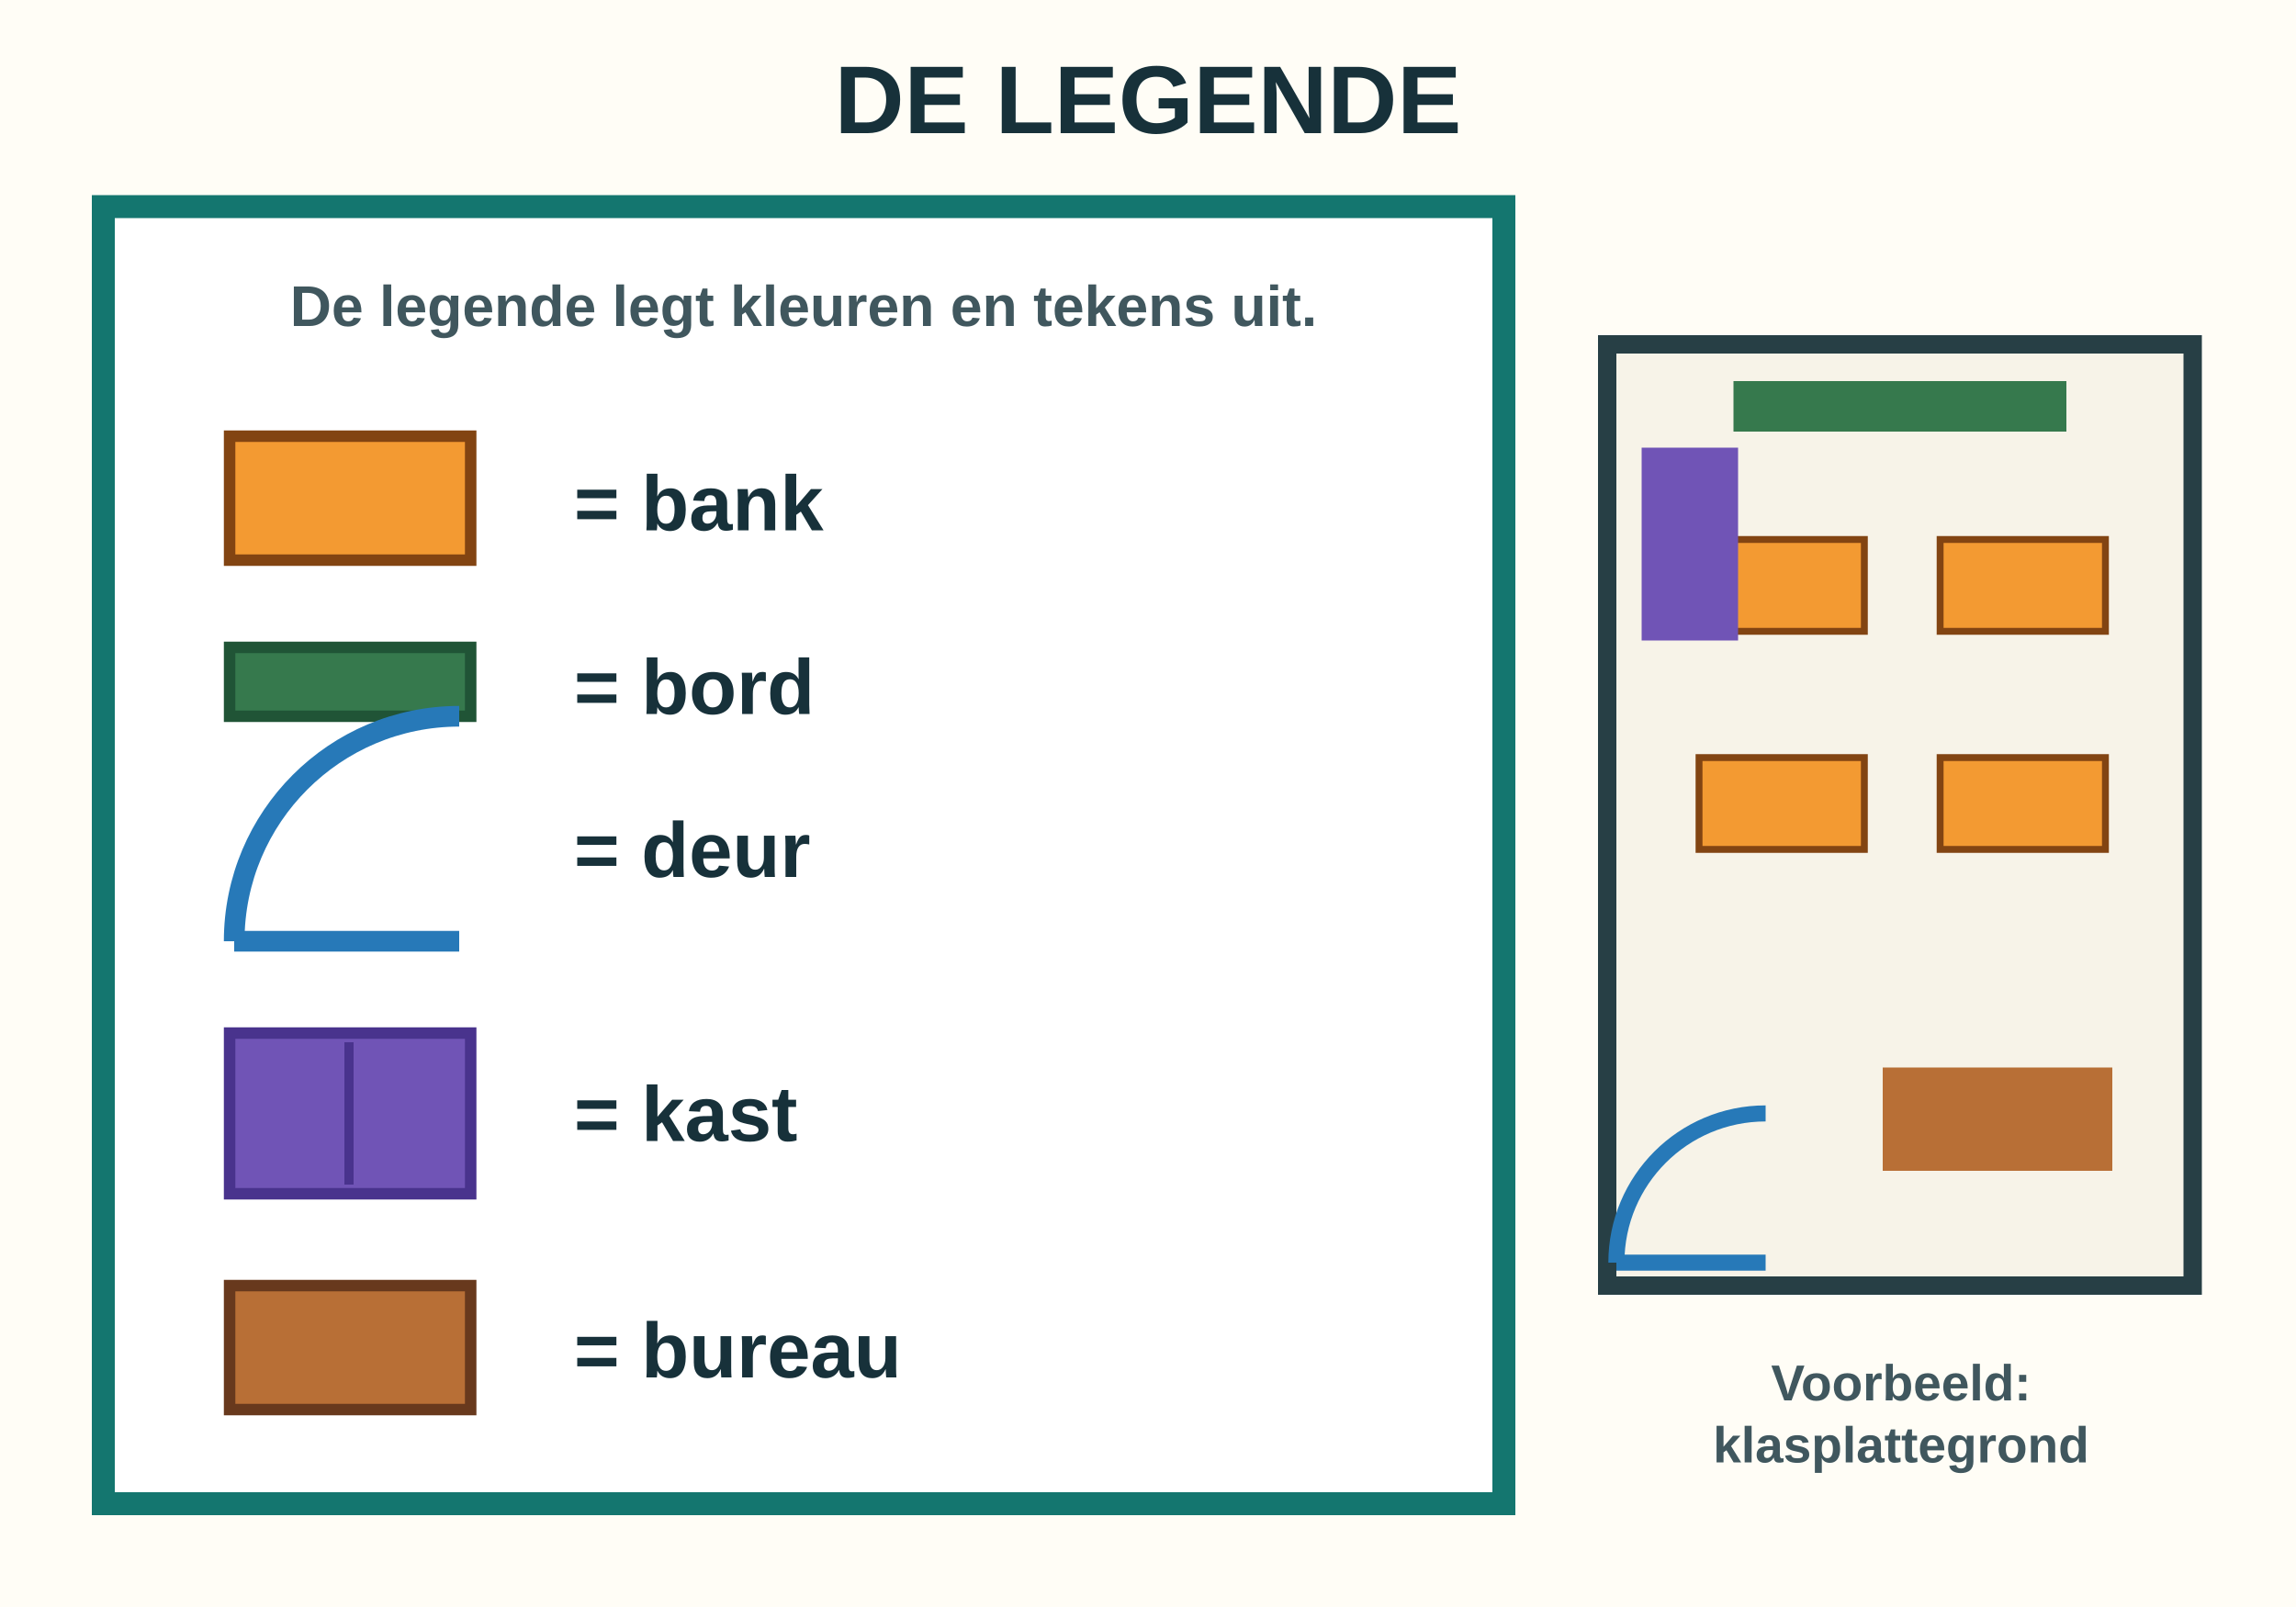
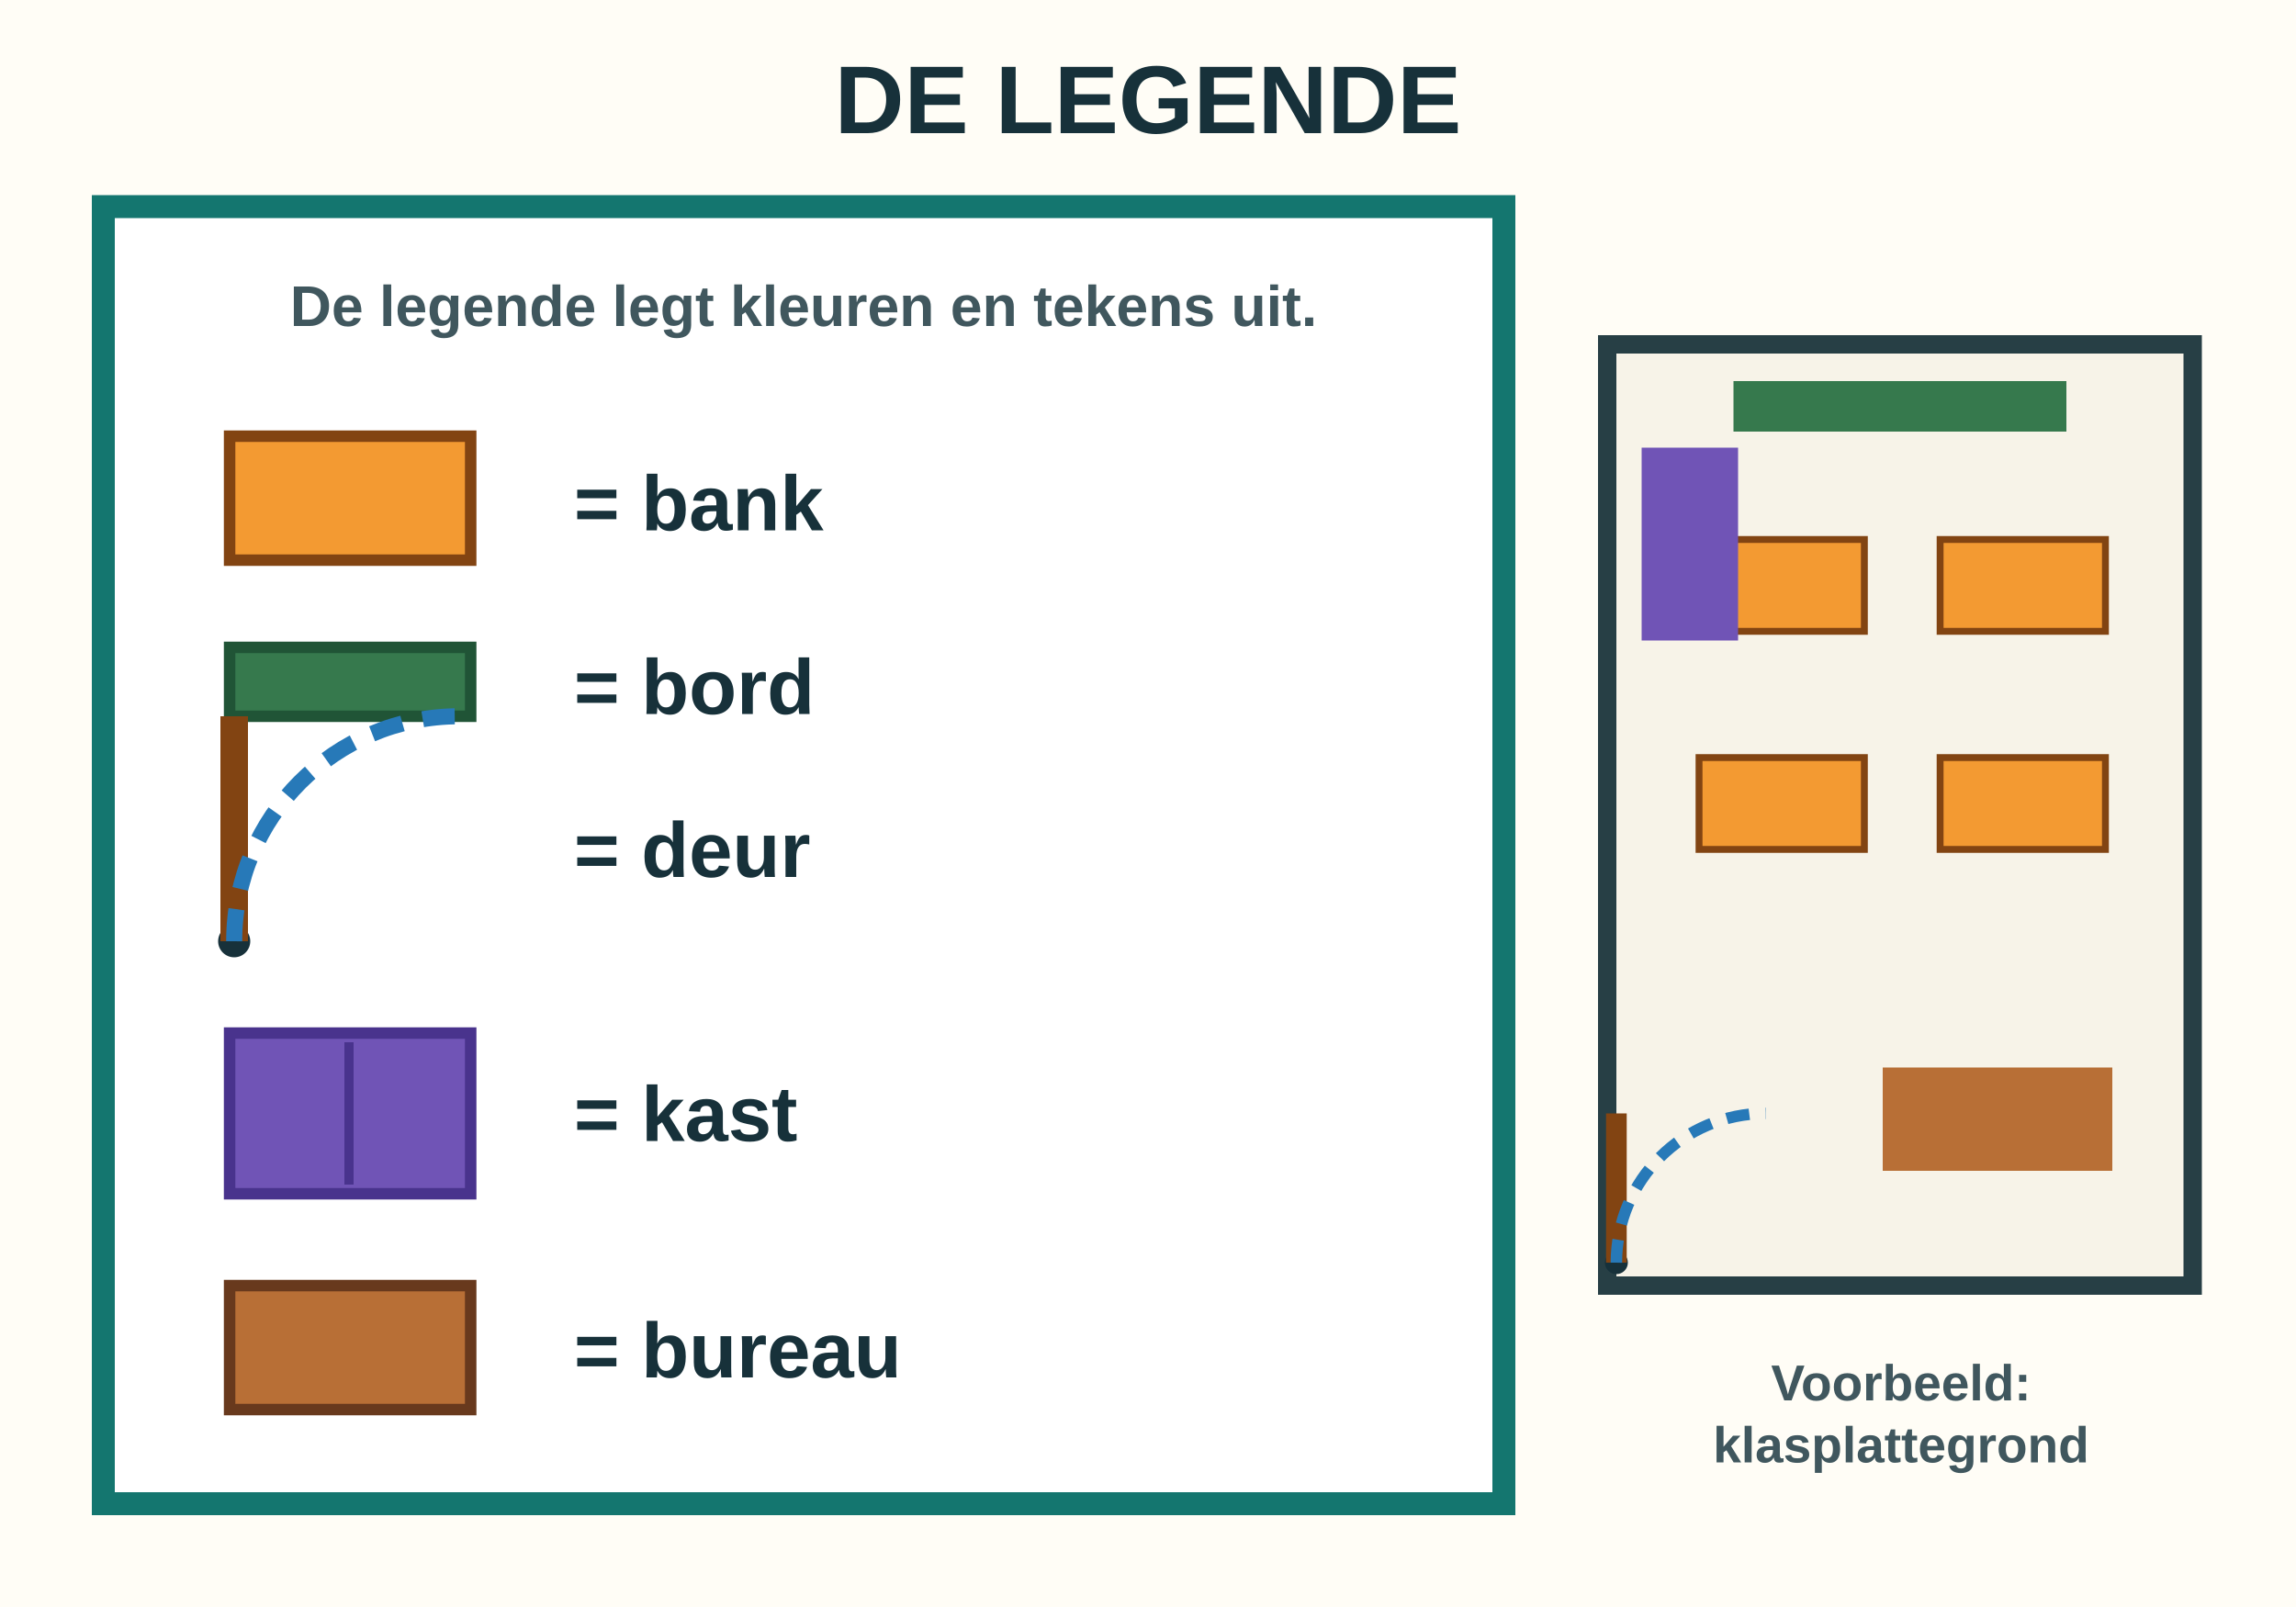
- <svg xmlns="http://www.w3.org/2000/svg" viewBox="0 0 1000 700" role="img" aria-labelledby="title desc">
+ <svg xmlns="http://www.w3.org/2000/svg" viewBox="0 0 1000 700" role="img" aria-label="Duidelijke legende bij een klasplattegrond">
  <rect width="1000" height="700" fill="#fffdf6" />
  <text x="500" y="58" text-anchor="middle" font-family="Arial" font-size="42" font-weight="900" fill="#17313a">DE LEGENDE</text>
  <rect x="45" y="90" width="610" height="565" fill="#fff" stroke="#14766f" stroke-width="10" />
  <text x="350" y="142" text-anchor="middle" font-family="Arial" font-size="25" font-weight="700" fill="#40575e">De legende legt kleuren en tekens uit.</text>
  <g font-family="Arial" font-size="34" font-weight="800" fill="#17313a">
    <rect x="100" y="190" width="105" height="54" fill="#f39a32" stroke="#824412" stroke-width="5" />
    <text x="250" y="231">= bank</text>
    <rect x="100" y="282" width="105" height="30" fill="#36794d" stroke="#205436" stroke-width="5" />
    <text x="250" y="311">= bord</text>
-     <path d="M102 410h98M102 410A98 98 0 0 1 200 312" fill="none" stroke="#2779b8" stroke-width="9" />
+     <circle cx="102" cy="410" r="7" fill="#17313a" />
+     <path d="M102 410V312" stroke="#824412" stroke-width="12" />
+     <path d="M102 410A98 98 0 0 1 200 312" fill="none" stroke="#2779b8" stroke-width="7" stroke-dasharray="14 9" />
    <text x="250" y="382">= deur</text>
    <rect x="100" y="450" width="105" height="70" fill="#7054b6" stroke="#49338d" stroke-width="5" />
    <line x1="152" y1="454" x2="152" y2="516" stroke="#49338d" stroke-width="4" />
    <text x="250" y="497">= kast</text>
    <rect x="100" y="560" width="105" height="54" fill="#b86f36" stroke="#68391d" stroke-width="5" />
    <text x="250" y="600">= bureau</text>
  </g>
  <rect x="700" y="150" width="255" height="410" fill="#f7f3e8" stroke="#273f45" stroke-width="8" />
  <rect x="755" y="166" width="145" height="22" fill="#36794d" />
  <g fill="#f39a32" stroke="#824412" stroke-width="3">
    <rect x="740" y="235" width="72" height="40" />
    <rect x="845" y="235" width="72" height="40" />
    <rect x="740" y="330" width="72" height="40" />
    <rect x="845" y="330" width="72" height="40" />
  </g>
  <rect x="715" y="195" width="42" height="84" fill="#7054b6" />
  <rect x="820" y="465" width="100" height="45" fill="#b86f36" />
-   <path d="M704 550h65M704 550A65 65 0 0 1 769 485" fill="none" stroke="#2779b8" stroke-width="7" />
+   <circle cx="704" cy="550" r="5" fill="#17313a" />
+   <path d="M704 550V485" stroke="#824412" stroke-width="9" />
+   <path d="M704 550A65 65 0 0 1 769 485" fill="none" stroke="#2779b8" stroke-width="5" stroke-dasharray="10 7" />
  <text x="828" y="610" text-anchor="middle" font-family="Arial" font-size="22" font-weight="700" fill="#40575e">Voorbeeld:</text>
  <text x="828" y="637" text-anchor="middle" font-family="Arial" font-size="22" font-weight="700" fill="#40575e">klasplattegrond</text>
</svg>
